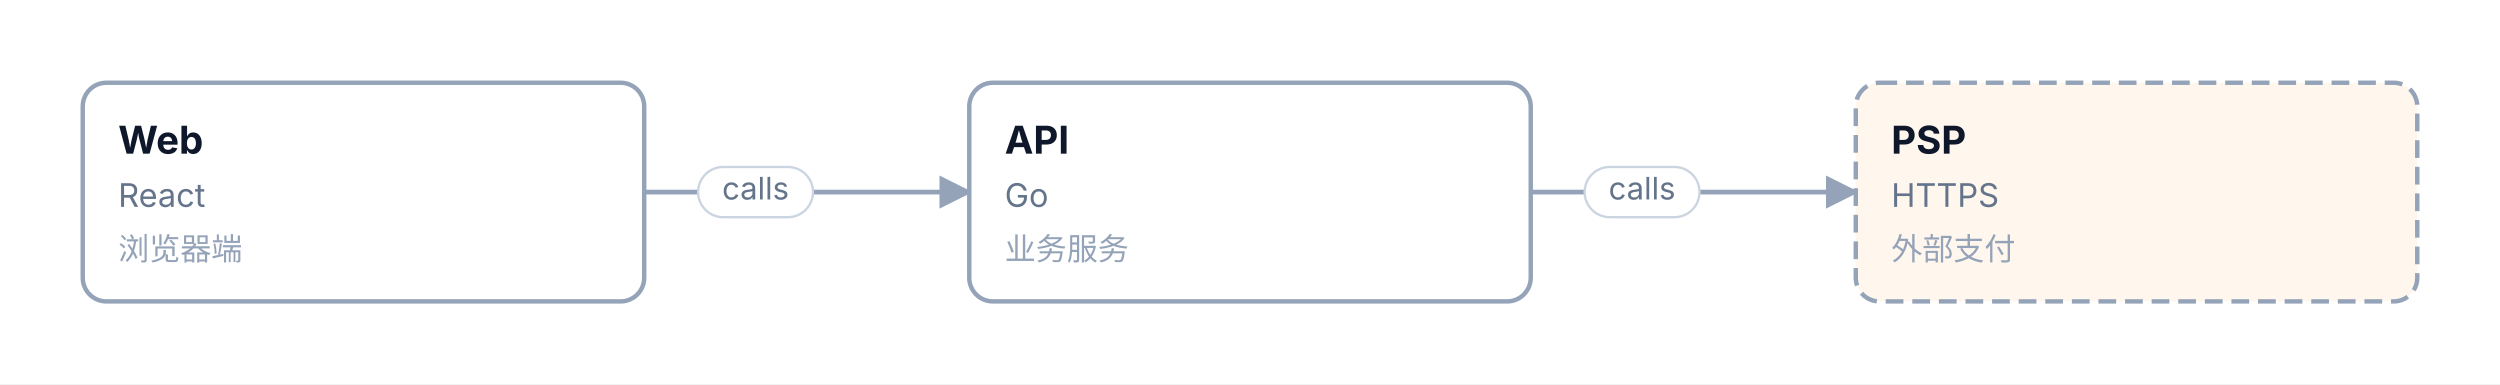
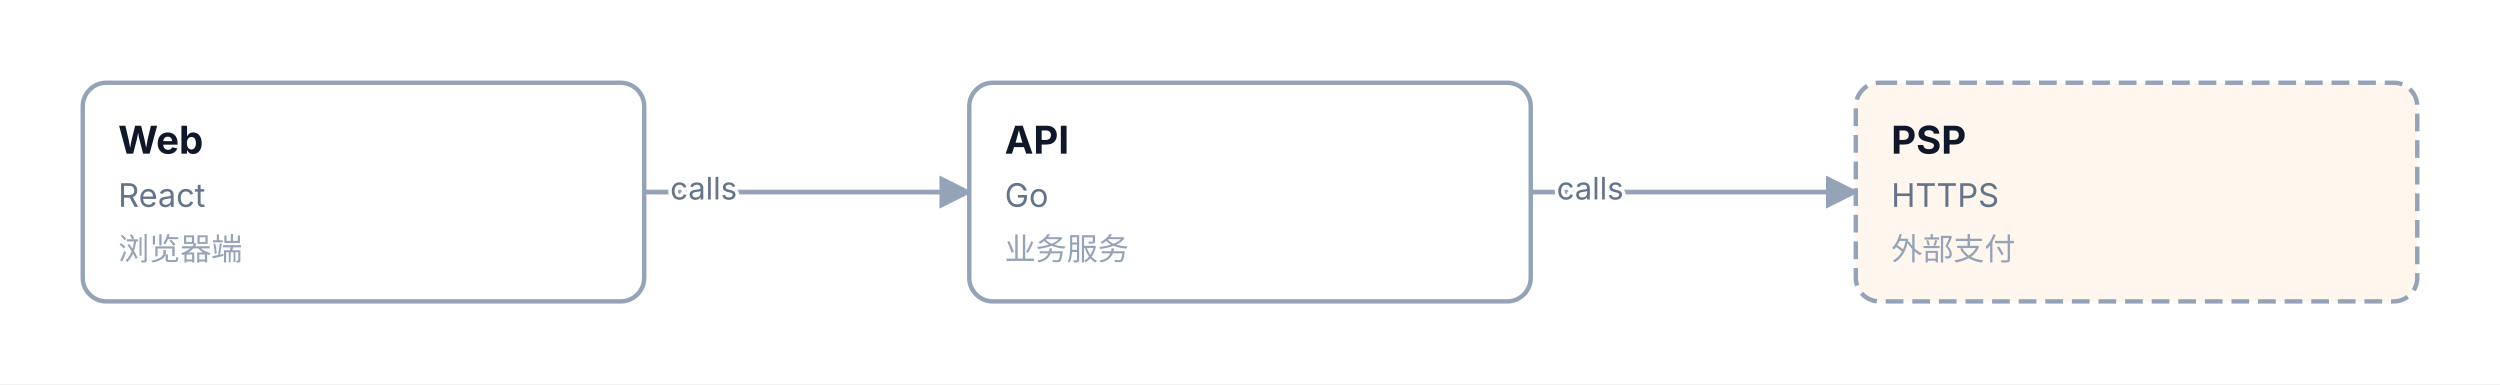
<svg xmlns="http://www.w3.org/2000/svg" width="846" height="130" viewBox="0 0 846 130" role="img" aria-labelledby="cvn-title cvn-desc" font-family="-apple-system, BlinkMacSystemFont, 'Segoe UI', 'PingFang SC', 'Microsoft YaHei', sans-serif">
  <defs>
    <marker id="cvn-arrow" viewBox="0 0 10 10" refX="9" refY="5" markerWidth="7" markerHeight="7" orient="auto-start-reverse">
      <path d="M0,0 L10,5 L0,10 z" fill="#94a3b8" />
    </marker>
  </defs>
  <rect x="0" y="0" width="846" height="130" fill="#ffffff" />
  <g class="edge" data-id="r.w-a">
-     <path d="M218 65 L238 65 L308 65 L328 65" fill="none" stroke="transparent" stroke-width="10" pointer-events="stroke" />
-     <path d="M218 65 L238 65 L308 65 L328 65" fill="none" stroke="#94a3b8" stroke-width="1.6" marker-end="url(#cvn-arrow)" />
+     <path d="M218 65 L238 65 L238.44 65 L308 65 L328 65" fill="none" stroke="transparent" stroke-width="10" pointer-events="stroke" />
+     <path d="M218 65 L238 65 L238.44 65 L308 65 L328 65" fill="none" stroke="#94a3b8" stroke-width="1.6" marker-end="url(#cvn-arrow)" />
  </g>
  <g class="edge" data-id="r.a-p">
-     <path d="M518 65 L538 65 L608 65 L628 65" fill="none" stroke="transparent" stroke-width="10" pointer-events="stroke" />
-     <path d="M518 65 L538 65 L608 65 L628 65" fill="none" stroke="#94a3b8" stroke-width="1.6" marker-end="url(#cvn-arrow)" />
+     <path d="M518 65 L538 65 L538.44 65 L608 65 L628 65" fill="none" stroke="transparent" stroke-width="10" pointer-events="stroke" />
+     <path d="M518 65 L538 65 L538.44 65 L608 65 L628 65" fill="none" stroke="#94a3b8" stroke-width="1.6" marker-end="url(#cvn-arrow)" />
  </g>
-   <rect class="edge-label-bg" x="236.24" y="56.5" width="38.88" height="17" rx="8.5" fill="#ffffff" stroke="#cbd5e1" stroke-width="0.8" />
-   <text class="edge-label" x="255.68" y="67.5" text-anchor="middle" font-size="10.5" fill="#64748b">calls</text>
-   <rect class="edge-label-bg" x="536.24" y="56.5" width="38.88" height="17" rx="8.5" fill="#ffffff" stroke="#cbd5e1" stroke-width="0.8" />
-   <text class="edge-label" x="555.67" y="67.5" text-anchor="middle" font-size="10.5" fill="#64748b">calls</text>
+   <text class="edge-label" x="238.11" y="67.5" text-anchor="middle" font-size="10.5" fill="#64748b" stroke="#ffffff" stroke-width="2.4" stroke-linejoin="round" paint-order="stroke">calls</text>
+   <text class="edge-label" x="538.11" y="67.5" text-anchor="middle" font-size="10.5" fill="#64748b" stroke="#ffffff" stroke-width="2.4" stroke-linejoin="round" paint-order="stroke">calls</text>
  <g class="node kind-container" data-id="e.web">
    <rect x="28" y="28" width="190" height="74" rx="8" fill="#ffffff" stroke="#94a3b8" stroke-width="1.5" />
    <text x="40" y="52" font-size="13" font-weight="650" fill="#0f172a">Web</text>
    <text x="40" y="70" font-size="11" fill="#64748b">React</text>
    <text x="40" y="88" font-size="10.5" fill="#94a3b8">浏览器端</text>
  </g>
  <g class="node kind-container" data-id="e.api">
    <rect x="328" y="28" width="190" height="74" rx="8" fill="#ffffff" stroke="#94a3b8" stroke-width="1.5" />
    <text x="340" y="52" font-size="13" font-weight="650" fill="#0f172a">API</text>
    <text x="340" y="70" font-size="11" fill="#64748b">Go</text>
    <text x="340" y="88" font-size="10.5" fill="#94a3b8">业务服务</text>
  </g>
  <g class="node kind-external-system" data-id="e.psp">
    <rect x="628" y="28" width="190" height="74" rx="8" fill="#fff7ed" stroke="#94a3b8" stroke-width="1.5" stroke-dasharray="6 3" />
    <text x="640" y="52" font-size="13" font-weight="650" fill="#0f172a">PSP</text>
    <text x="640" y="70" font-size="11" fill="#64748b">HTTPS</text>
    <text x="640" y="88" font-size="10.5" fill="#94a3b8">外部支付</text>
  </g>
</svg>
